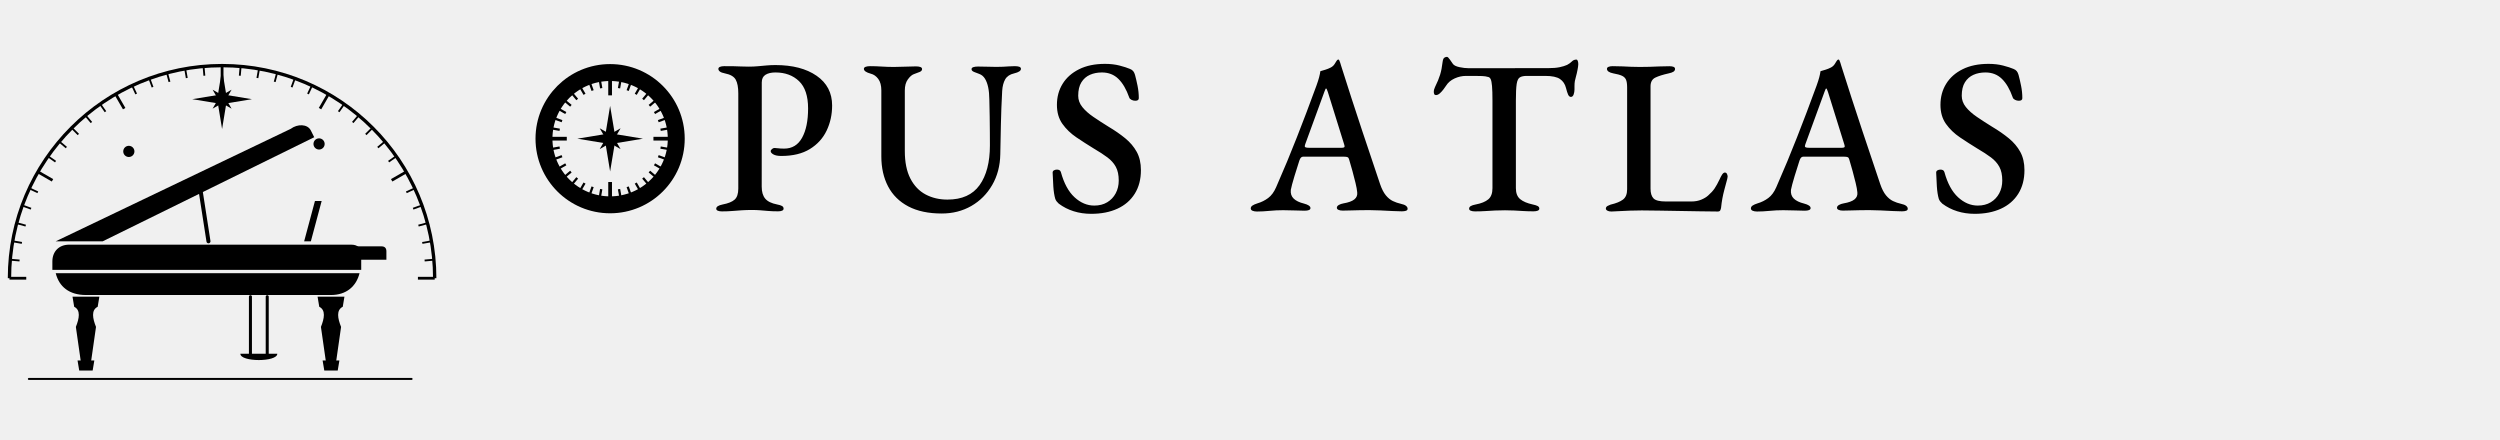
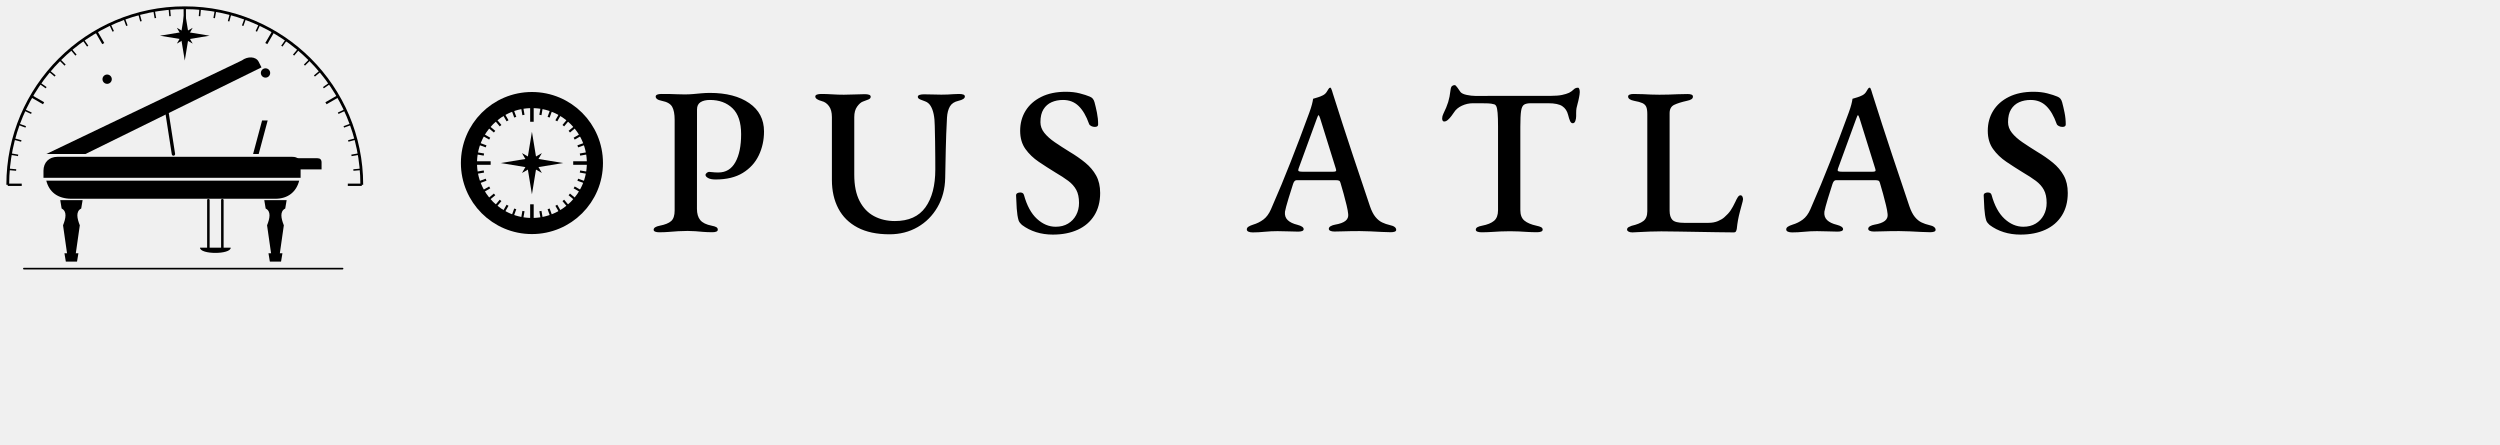
- <svg xmlns="http://www.w3.org/2000/svg" viewBox="0 0 522.77 92" width="522.77" height="92">
-   <g transform="translate(-3.48 -8.12) scale(0.39)">
+ <svg xmlns="http://www.w3.org/2000/svg" viewBox="-1.5 25.5 805.04 143.27" width="805.04" height="143.27">
+   <g transform="translate(-6 0) scale(0.5)">
    <defs>
-       <mask id="mblogen" maskUnits="userSpaceOnUse" x="-50" y="-50" width="2000" height="2000">
+       <mask id="bblogen" maskUnits="userSpaceOnUse" x="-50" y="-50" width="2000" height="2000">
        <rect x="-50" y="-50" width="2000" height="2000" fill="#fff" />
        <path d="M14 170A114 114 0 0 1 242 170" fill="none" stroke="#fff" stroke-width="1.8" />
        <path d="M23 170L14 170" stroke="#fff" stroke-width="1.5" />
        <path d="M19.41 160.5L14.43 160.06" stroke="#fff" stroke-width="1.0" />
        <path d="M20.66 151.07L15.73 150.2" stroke="#fff" stroke-width="1.0" />
        <path d="M22.71 141.79L17.88 140.49" stroke="#fff" stroke-width="1.0" />
        <path d="M25.57 132.72L20.88 131.01" stroke="#fff" stroke-width="1.0" />
        <path d="M29.21 123.93L24.68 121.82" stroke="#fff" stroke-width="1.0" />
        <path d="M37.07 117.5L29.27 113" stroke="#fff" stroke-width="1.5" />
        <path d="M38.71 107.48L34.62 104.61" stroke="#fff" stroke-width="1.0" />
        <path d="M44.5 99.94L40.67 96.72" stroke="#fff" stroke-width="1.0" />
        <path d="M50.93 92.93L47.39 89.39" stroke="#fff" stroke-width="1.0" />
        <path d="M57.94 86.5L54.72 82.67" stroke="#fff" stroke-width="1.0" />
        <path d="M65.48 80.71L62.61 76.62" stroke="#fff" stroke-width="1.0" />
        <path d="M75.5 79.07L71 71.27" stroke="#fff" stroke-width="1.5" />
        <path d="M81.93 71.21L79.82 66.68" stroke="#fff" stroke-width="1.0" />
        <path d="M90.72 67.57L89.01 62.88" stroke="#fff" stroke-width="1.0" />
        <path d="M99.79 64.71L98.49 59.88" stroke="#fff" stroke-width="1.0" />
        <path d="M109.07 62.66L108.2 57.73" stroke="#fff" stroke-width="1.0" />
        <path d="M118.5 61.41L118.06 56.43" stroke="#fff" stroke-width="1.0" />
        <path d="M128 65L128 56" stroke="#fff" stroke-width="1.5" />
        <path d="M137.5 61.41L137.94 56.43" stroke="#fff" stroke-width="1.0" />
        <path d="M146.93 62.66L147.8 57.73" stroke="#fff" stroke-width="1.0" />
        <path d="M156.21 64.71L157.51 59.88" stroke="#fff" stroke-width="1.0" />
        <path d="M165.28 67.57L166.99 62.88" stroke="#fff" stroke-width="1.0" />
        <path d="M174.07 71.21L176.18 66.68" stroke="#fff" stroke-width="1.0" />
        <path d="M180.5 79.07L185 71.27" stroke="#fff" stroke-width="1.5" />
        <path d="M190.52 80.71L193.39 76.62" stroke="#fff" stroke-width="1.0" />
        <path d="M198.06 86.5L201.28 82.67" stroke="#fff" stroke-width="1.0" />
        <path d="M205.07 92.93L208.61 89.39" stroke="#fff" stroke-width="1.0" />
        <path d="M211.5 99.94L215.33 96.72" stroke="#fff" stroke-width="1.0" />
        <path d="M217.29 107.48L221.38 104.61" stroke="#fff" stroke-width="1.0" />
        <path d="M218.93 117.5L226.73 113" stroke="#fff" stroke-width="1.5" />
        <path d="M226.79 123.93L231.32 121.82" stroke="#fff" stroke-width="1.0" />
        <path d="M230.43 132.72L235.12 131.01" stroke="#fff" stroke-width="1.0" />
        <path d="M233.29 141.79L238.12 140.49" stroke="#fff" stroke-width="1.0" />
        <path d="M235.34 151.07L240.27 150.2" stroke="#fff" stroke-width="1.0" />
        <path d="M236.59 160.5L241.57 160.06" stroke="#fff" stroke-width="1.0" />
        <path d="M233 170L242 170" stroke="#fff" stroke-width="1.5" />
        <circle cx="78" cy="102" r="3" fill="#fff" />
        <circle cx="180" cy="98" r="3" fill="#fff" />
        <path fill="#fff" d="M128 58L130.26 71.74L144 74L130.26 76.26L128 90L125.74 76.26L112 74L125.74 71.74Z" />
        <path fill="#fff" d="M133.09 68.91L130.16 74L133.09 79.09L128 76.16L122.91 79.09L125.84 74L122.91 68.91L128 71.84Z" />
        <g transform="translate(37 152) scale(0.9)">
          <path fill="#fff" d="M2 -2L142 -69C146 -72 152 -72 154 -68L156 -64L30 -2Z" />
          <path d="M93.0 -2L87.0 -40.6" fill="none" stroke="#fff" stroke-width="2.4" stroke-linecap="round" />
          <path fill="#fff" d="M150 -2L156.43 -26H160.43L154 -2Z" />
          <path fill="#fff" d="M10 0H178C182 0 184 2 184 6V15H0V10C0 4 4 0 10 0Z" />
          <path fill="#fff" d="M178 1H196C198 1 199 2 199 4V9H178Z" />
          <path fill="#fff" d="M2 17H183C181 25 175 30 166 30H20C10 30 4 25 2 17Z" />
          <path d="M2 16H184" fill="none" stroke="#000" stroke-width="1.4" stroke-linecap="round" />
          <path fill="#fff" d="M12 31H28L27 37C23 39 24 44 26 49L23 70H17L14 49C16 44 17 39 13 37Z" />
          <path fill="#fff" d="M15 69H25L24 75H16Z" />
          <path fill="#fff" d="M158 31H174L173 37C169 39 170 44 172 49L169 70H163L160 49C162 44 163 39 159 37Z" />
          <path fill="#fff" d="M161 69H171L170 75H162Z" />
          <path d="M118 31V66" fill="none" stroke="#fff" stroke-width="1.8" stroke-linecap="round" />
          <path d="M128 31V66" fill="none" stroke="#fff" stroke-width="1.8" stroke-linecap="round" />
          <path fill="#fff" d="M112 65H134C134 70 112 70 112 65Z" />
          <path d="M-14 80H214" fill="none" stroke="#fff" stroke-width="1.2" stroke-linecap="round" />
        </g>
      </mask>
    </defs>
-     <g mask="url(#mblogen)">
+     <g mask="url(#bblogen)">
      <path d="M14 170A114 114 0 0 1 242 170" fill="none" stroke="currentColor" stroke-width="1.8" />
      <path d="M23 170L14 170" stroke="currentColor" stroke-width="1.5" />
      <path d="M19.41 160.5L14.43 160.06" stroke="currentColor" stroke-width="1.0" />
      <path d="M20.66 151.07L15.73 150.2" stroke="currentColor" stroke-width="1.0" />
      <path d="M22.71 141.79L17.88 140.49" stroke="currentColor" stroke-width="1.0" />
      <path d="M25.57 132.72L20.88 131.01" stroke="currentColor" stroke-width="1.0" />
      <path d="M29.21 123.93L24.68 121.82" stroke="currentColor" stroke-width="1.0" />
      <path d="M37.07 117.5L29.27 113" stroke="currentColor" stroke-width="1.5" />
      <path d="M38.71 107.48L34.62 104.61" stroke="currentColor" stroke-width="1.0" />
      <path d="M44.5 99.94L40.67 96.72" stroke="currentColor" stroke-width="1.0" />
      <path d="M50.93 92.93L47.39 89.39" stroke="currentColor" stroke-width="1.0" />
      <path d="M57.94 86.5L54.72 82.67" stroke="currentColor" stroke-width="1.0" />
      <path d="M65.48 80.71L62.61 76.62" stroke="currentColor" stroke-width="1.0" />
      <path d="M75.5 79.07L71 71.27" stroke="currentColor" stroke-width="1.5" />
      <path d="M81.93 71.21L79.82 66.68" stroke="currentColor" stroke-width="1.0" />
      <path d="M90.72 67.57L89.01 62.88" stroke="currentColor" stroke-width="1.0" />
      <path d="M99.79 64.71L98.49 59.88" stroke="currentColor" stroke-width="1.0" />
      <path d="M109.07 62.66L108.2 57.73" stroke="currentColor" stroke-width="1.0" />
      <path d="M118.5 61.41L118.06 56.43" stroke="currentColor" stroke-width="1.0" />
      <path d="M128 65L128 56" stroke="currentColor" stroke-width="1.5" />
      <path d="M137.5 61.41L137.94 56.43" stroke="currentColor" stroke-width="1.0" />
      <path d="M146.93 62.66L147.8 57.73" stroke="currentColor" stroke-width="1.0" />
      <path d="M156.21 64.71L157.51 59.88" stroke="currentColor" stroke-width="1.0" />
      <path d="M165.28 67.57L166.99 62.88" stroke="currentColor" stroke-width="1.0" />
      <path d="M174.07 71.21L176.18 66.68" stroke="currentColor" stroke-width="1.0" />
      <path d="M180.5 79.07L185 71.27" stroke="currentColor" stroke-width="1.5" />
      <path d="M190.52 80.71L193.39 76.62" stroke="currentColor" stroke-width="1.0" />
      <path d="M198.06 86.5L201.28 82.67" stroke="currentColor" stroke-width="1.0" />
      <path d="M205.07 92.93L208.61 89.39" stroke="currentColor" stroke-width="1.0" />
      <path d="M211.5 99.94L215.33 96.72" stroke="currentColor" stroke-width="1.0" />
      <path d="M217.29 107.48L221.38 104.61" stroke="currentColor" stroke-width="1.0" />
      <path d="M218.93 117.5L226.73 113" stroke="currentColor" stroke-width="1.5" />
      <path d="M226.79 123.93L231.32 121.82" stroke="currentColor" stroke-width="1.0" />
      <path d="M230.43 132.72L235.12 131.01" stroke="currentColor" stroke-width="1.0" />
      <path d="M233.29 141.79L238.12 140.49" stroke="currentColor" stroke-width="1.0" />
      <path d="M235.34 151.07L240.27 150.2" stroke="currentColor" stroke-width="1.0" />
      <path d="M236.59 160.5L241.57 160.06" stroke="currentColor" stroke-width="1.0" />
      <path d="M233 170L242 170" stroke="currentColor" stroke-width="1.5" />
      <circle cx="78" cy="102" r="3" fill="currentColor" />
      <circle cx="180" cy="98" r="3" fill="currentColor" />
      <path fill="currentColor" d="M128 58L130.26 71.74L144 74L130.26 76.26L128 90L125.74 76.26L112 74L125.74 71.74Z" />
      <path fill="currentColor" d="M133.09 68.91L130.16 74L133.09 79.09L128 76.16L122.91 79.09L125.84 74L122.91 68.91L128 71.84Z" />
      <g transform="translate(37 152) scale(0.9)">
        <path fill="currentColor" d="M2 -2L142 -69C146 -72 152 -72 154 -68L156 -64L30 -2Z" />
        <path d="M93.0 -2L87.0 -40.6" fill="none" stroke="currentColor" stroke-width="2.4" stroke-linecap="round" />
        <path fill="currentColor" d="M150 -2L156.43 -26H160.43L154 -2Z" />
        <path fill="currentColor" d="M10 0H178C182 0 184 2 184 6V15H0V10C0 4 4 0 10 0Z" />
        <path fill="currentColor" d="M178 1H196C198 1 199 2 199 4V9H178Z" />
        <path fill="currentColor" d="M2 17H183C181 25 175 30 166 30H20C10 30 4 25 2 17Z" />
        <path d="M2 16H184" fill="none" stroke="none" stroke-width="1.4" stroke-linecap="round" />
        <path fill="currentColor" d="M12 31H28L27 37C23 39 24 44 26 49L23 70H17L14 49C16 44 17 39 13 37Z" />
        <path fill="currentColor" d="M15 69H25L24 75H16Z" />
        <path fill="currentColor" d="M158 31H174L173 37C169 39 170 44 172 49L169 70H163L160 49C162 44 163 39 159 37Z" />
        <path fill="currentColor" d="M161 69H171L170 75H162Z" />
        <path d="M118 31V66" fill="none" stroke="currentColor" stroke-width="1.8" stroke-linecap="round" />
        <path d="M128 31V66" fill="none" stroke="currentColor" stroke-width="1.8" stroke-linecap="round" />
        <path fill="currentColor" d="M112 65H134C134 70 112 70 112 65Z" />
        <path d="M-14 80H214" fill="none" stroke="currentColor" stroke-width="1.2" stroke-linecap="round" />
      </g>
    </g>
  </g>
-   <circle cx="127.58" cy="29" r="13.83" fill="none" stroke="currentColor" stroke-width="3.54" />
-   <path d="M127.58 16.64L127.58 19.94" stroke="currentColor" stroke-width="0.78" />
-   <path d="M129.73 16.83L129.44 18.45" stroke="currentColor" stroke-width="0.48" />
-   <path d="M131.81 17.39L131.25 18.94" stroke="currentColor" stroke-width="0.48" />
-   <path d="M133.76 18.3L132.94 19.72" stroke="currentColor" stroke-width="0.48" />
-   <path d="M135.53 19.53L134.47 20.8" stroke="currentColor" stroke-width="0.48" />
-   <path d="M137.05 21.06L135.79 22.12" stroke="currentColor" stroke-width="0.48" />
-   <path d="M138.29 22.82L136.86 23.64" stroke="currentColor" stroke-width="0.48" />
-   <path d="M139.2 24.77L137.65 25.34" stroke="currentColor" stroke-width="0.48" />
-   <path d="M139.76 26.85L138.13 27.14" stroke="currentColor" stroke-width="0.48" />
-   <path d="M139.94 29L136.64 29" stroke="currentColor" stroke-width="0.78" />
-   <path d="M139.76 31.15L138.13 30.86" stroke="currentColor" stroke-width="0.48" />
-   <path d="M139.2 33.23L137.65 32.66" stroke="currentColor" stroke-width="0.48" />
-   <path d="M138.29 35.18L136.86 34.36" stroke="currentColor" stroke-width="0.48" />
-   <path d="M137.05 36.94L135.79 35.88" stroke="currentColor" stroke-width="0.48" />
-   <path d="M135.53 38.47L134.47 37.2" stroke="currentColor" stroke-width="0.48" />
-   <path d="M133.76 39.7L132.94 38.28" stroke="currentColor" stroke-width="0.48" />
-   <path d="M131.81 40.61L131.25 39.06" stroke="currentColor" stroke-width="0.48" />
-   <path d="M129.73 41.17L129.44 39.55" stroke="currentColor" stroke-width="0.48" />
-   <path d="M127.58 41.36L127.58 38.06" stroke="currentColor" stroke-width="0.78" />
-   <path d="M125.44 41.17L125.72 39.55" stroke="currentColor" stroke-width="0.48" />
-   <path d="M123.36 40.61L123.92 39.06" stroke="currentColor" stroke-width="0.48" />
-   <path d="M121.4 39.7L122.23 38.28" stroke="currentColor" stroke-width="0.48" />
-   <path d="M119.64 38.47L120.7 37.2" stroke="currentColor" stroke-width="0.48" />
-   <path d="M118.12 36.94L119.38 35.88" stroke="currentColor" stroke-width="0.48" />
-   <path d="M116.88 35.18L118.31 34.36" stroke="currentColor" stroke-width="0.48" />
-   <path d="M115.97 33.23L117.52 32.66" stroke="currentColor" stroke-width="0.48" />
-   <path d="M115.41 31.15L117.04 30.86" stroke="currentColor" stroke-width="0.48" />
-   <path d="M115.22 29L118.52 29" stroke="currentColor" stroke-width="0.78" />
-   <path d="M115.41 26.85L117.04 27.14" stroke="currentColor" stroke-width="0.48" />
-   <path d="M115.97 24.77L117.52 25.34" stroke="currentColor" stroke-width="0.48" />
-   <path d="M116.88 22.82L118.31 23.64" stroke="currentColor" stroke-width="0.48" />
-   <path d="M118.12 21.06L119.38 22.12" stroke="currentColor" stroke-width="0.48" />
-   <path d="M119.64 19.53L120.7 20.8" stroke="currentColor" stroke-width="0.48" />
-   <path d="M121.4 18.3L122.23 19.72" stroke="currentColor" stroke-width="0.48" />
-   <path d="M123.36 17.39L123.92 18.94" stroke="currentColor" stroke-width="0.48" />
-   <path d="M125.44 16.83L125.72 18.45" stroke="currentColor" stroke-width="0.48" />
-   <path fill="currentColor" d="M127.58 22.14L128.56 28.03L134.45 29L128.56 29.97L127.58 35.86L126.61 29.97L120.72 29L126.61 28.03Z" />
-   <path fill="currentColor" d="M129.77 26.82L128.51 29L129.77 31.18L127.58 29.93L125.4 31.18L126.66 29L125.4 26.82L127.58 28.07Z" />
-   <path fill="currentColor" d="M150.963 44.204Q150.457 44.204 150.114 44.069Q149.772 43.933 149.772 43.643Q149.772 43.022 151.108 42.758Q152.861 42.422 153.622 41.737Q154.383 41.052 154.383 39.425V19.52Q154.383 17.617 153.839 16.649Q153.295 15.682 151.581 15.346Q150.863 15.207 150.541 14.963Q150.219 14.719 150.219 14.409Q150.219 14.119 150.554 13.977Q150.89 13.835 151.437 13.835Q152.616 13.835 153.406 13.848Q154.197 13.862 154.924 13.898Q155.652 13.934 156.575 13.934Q157.552 13.934 158.471 13.852Q159.391 13.769 160.288 13.687Q161.186 13.604 162.14 13.604Q167.522 13.604 170.763 15.847Q174.004 18.09 174.004 22.06Q174.004 24.902 172.857 27.306Q171.709 29.71 169.357 31.161Q167.006 32.612 163.371 32.612Q162.289 32.612 161.725 32.291Q161.161 31.971 161.161 31.614Q161.161 31.376 161.435 31.159Q161.709 30.941 161.939 30.941Q162.264 30.941 162.708 31.007Q163.153 31.074 163.982 31.074Q166.457 31.074 167.717 28.813Q168.978 26.552 168.978 22.678Q168.978 18.785 167.083 16.968Q165.188 15.151 162.14 15.151Q160.848 15.151 160.071 15.636Q159.293 16.121 159.293 17.236L159.28 39.051Q159.28 40.646 160.006 41.527Q160.731 42.409 162.519 42.758Q163.197 42.884 163.526 43.075Q163.855 43.266 163.855 43.629Q163.855 43.92 163.539 44.055Q163.224 44.191 162.691 44.191Q161.525 44.191 160.621 44.112Q159.718 44.033 158.92 43.97Q158.121 43.908 157.231 43.908Q156.144 43.908 155.15 43.97Q154.156 44.033 153.149 44.118Q152.142 44.204 150.963 44.204ZM196.936 44.646Q192.748 44.646 189.932 43.159Q187.116 41.672 185.705 38.978Q184.294 36.284 184.294 32.709V18.901Q184.294 17.373 183.651 16.505Q183.009 15.636 182.09 15.411Q180.647 15.023 180.647 14.396Q180.647 14.106 181.01 13.97Q181.372 13.835 181.946 13.835Q183.141 13.835 184.374 13.917Q185.606 14.0 186.925 14.0Q188.067 14.0 189.321 13.94Q190.575 13.881 191.514 13.881Q192.101 13.881 192.457 14.01Q192.813 14.138 192.813 14.442Q192.813 14.832 192.33 15.037Q191.847 15.242 191.075 15.512Q190.468 15.737 189.836 16.607Q189.204 17.478 189.204 18.916V31.577Q189.204 35.082 190.37 37.339Q191.535 39.595 193.554 40.666Q195.572 41.736 198.12 41.736Q202.673 41.736 204.835 38.717Q206.997 35.698 206.997 30.405Q206.997 29.323 206.987 27.715Q206.977 26.107 206.951 24.305Q206.925 22.504 206.879 20.87Q206.866 19.363 206.638 18.268Q206.41 17.173 205.961 16.451Q205.512 15.73 204.786 15.465Q204.311 15.286 203.733 15.062Q203.156 14.838 203.156 14.475Q203.156 14.171 203.525 14.042Q203.894 13.914 204.508 13.914Q205.783 13.914 206.529 13.95Q207.275 13.987 208.317 13.987Q209.096 13.987 209.722 13.957Q210.348 13.927 210.955 13.881Q211.561 13.835 212.203 13.835Q212.776 13.835 213.132 13.957Q213.488 14.079 213.488 14.396Q213.488 15.009 212.058 15.346Q210.738 15.644 210.197 16.587Q209.656 17.53 209.563 19.022Q209.359 22.817 209.297 25.973Q209.234 29.13 209.169 32.261Q209.103 35.882 207.474 38.691Q205.846 41.5 203.105 43.073Q200.365 44.646 196.936 44.646ZM228.179 44.712Q226.228 44.712 224.515 44.175Q222.803 43.638 221.404 42.59Q221.179 42.392 220.978 42.141Q220.776 41.89 220.67 41.6Q220.359 40.556 220.256 38.966Q220.154 37.375 220.115 36.098Q220.115 35.775 220.385 35.62Q220.655 35.465 221.025 35.465Q221.336 35.465 221.546 35.587Q221.757 35.709 221.843 36Q222.807 39.513 224.697 41.251Q226.587 42.988 228.812 42.988Q230.374 42.988 231.52 42.302Q232.666 41.617 233.301 40.428Q233.936 39.239 233.936 37.759Q233.936 36.014 233.333 34.897Q232.73 33.78 231.576 32.917Q230.422 32.053 228.707 31.051Q226.867 29.924 225.093 28.727Q223.319 27.53 222.165 25.91Q221.011 24.29 221.011 21.928Q221.011 19.454 222.2 17.528Q223.389 15.602 225.642 14.478Q227.895 13.354 231.059 13.354Q232.747 13.354 234.104 13.707Q235.461 14.06 236.28 14.409Q236.716 14.575 236.963 14.878Q237.21 15.181 237.343 15.67Q237.606 16.64 237.869 17.933Q238.132 19.226 238.132 20.534Q238.132 21.068 237.386 21.068Q236.984 21.068 236.605 20.877Q236.226 20.686 236.134 20.396Q235.232 17.829 233.859 16.49Q232.486 15.151 230.422 15.151Q229.024 15.151 227.911 15.645Q226.798 16.139 226.13 17.206Q225.462 18.273 225.462 20.024Q225.462 21.302 226.315 22.372Q227.168 23.443 228.625 24.438Q230.082 25.433 231.843 26.522Q233.766 27.665 235.292 28.912Q236.818 30.16 237.697 31.752Q238.575 33.344 238.575 35.572Q238.575 38.456 237.282 40.516Q235.99 42.577 233.654 43.644Q231.319 44.712 228.179 44.712ZM262.843 44.231Q262.27 44.231 261.907 44.069Q261.544 43.908 261.544 43.577Q261.544 43.214 261.91 42.974Q262.276 42.733 262.92 42.529Q264.174 42.16 265.183 41.408Q266.191 40.656 266.849 39.149Q268.088 36.316 269.153 33.758Q270.217 31.2 271.186 28.715Q272.156 26.229 273.167 23.582Q274.179 20.936 275.266 17.939Q275.657 16.864 275.842 16.145Q276.027 15.425 276.1 14.887Q276.662 14.722 277.185 14.563Q277.707 14.405 278.283 14.114Q278.832 13.824 279.141 13.29Q279.45 12.757 279.642 12.532Q279.741 12.459 279.851 12.446Q279.96 12.432 280.047 12.605Q280.166 12.83 280.248 13.113Q280.331 13.397 280.423 13.7Q281.477 17.074 282.617 20.56Q283.757 24.045 284.854 27.371Q285.951 30.696 286.924 33.537Q287.897 36.377 288.585 38.494Q289.111 40.019 289.789 40.841Q290.467 41.664 291.255 42.04Q292.042 42.416 292.965 42.627Q293.643 42.766 293.992 43.032Q294.341 43.299 294.341 43.662Q294.341 43.952 294.006 44.072Q293.67 44.191 293.137 44.191Q292.397 44.191 291.202 44.128Q290.008 44.066 288.715 44.003Q287.422 43.94 286.36 43.94Q285.47 43.94 284.426 43.954Q283.383 43.967 282.424 44.004Q281.465 44.04 280.778 44.04Q280.245 44.04 279.895 43.888Q279.546 43.736 279.546 43.446Q279.546 43.096 279.961 42.859Q280.376 42.621 280.922 42.529Q282.512 42.258 283.212 41.691Q283.912 41.124 283.804 40.211Q283.738 39.452 283.451 38.264Q283.164 37.076 282.802 35.75Q282.441 34.424 282.112 33.35Q282.019 32.981 281.799 32.871Q281.578 32.762 281.013 32.762H272.49Q272.252 32.762 272.058 32.937Q271.864 33.112 271.706 33.579Q271.554 34.108 271.264 34.98Q270.975 35.852 270.692 36.799Q270.409 37.746 270.191 38.536Q269.974 39.326 269.92 39.69Q269.8 40.839 270.518 41.529Q271.235 42.218 272.651 42.562Q274.027 42.924 274.027 43.512Q274.027 43.802 273.698 43.931Q273.369 44.06 272.795 44.06Q271.928 44.06 270.774 44.007Q269.62 43.954 268.301 43.954Q266.831 43.954 265.461 44.092Q264.09 44.231 262.843 44.231ZM273.75 30.904H280.502Q281.162 30.904 281.162 30.647Q281.162 30.528 281.139 30.426Q281.116 30.324 281.069 30.172L277.657 19.218Q277.42 18.494 277.282 18.494Q277.189 18.494 276.939 19.185L272.926 30.172Q272.834 30.422 272.834 30.541Q272.834 30.772 273.088 30.838Q273.342 30.904 273.75 30.904ZM308.435 44.204Q307.929 44.204 307.567 44.069Q307.204 43.933 307.204 43.643Q307.204 43.293 307.553 43.088Q307.902 42.884 308.58 42.758Q310.334 42.422 311.21 41.688Q312.086 40.954 312.086 39.359V21.05Q312.086 19.034 311.994 17.997Q311.902 16.96 311.714 16.559Q311.526 16.157 311.197 16.098Q310.645 15.932 309.943 15.903Q309.241 15.873 308.322 15.873H306.554Q305.326 15.873 304.154 16.412Q302.983 16.951 302.381 17.927Q302.216 18.185 301.853 18.67Q301.49 19.155 301.08 19.519Q300.671 19.882 300.262 19.882Q300.01 19.882 299.914 19.677Q299.818 19.472 299.818 19.215Q299.818 18.713 300.076 18.198Q300.802 16.726 301.142 15.614Q301.482 14.502 301.654 12.991Q301.746 12.246 302.02 12.068Q302.294 11.889 302.559 11.889Q302.797 11.889 303.182 12.456Q303.568 13.023 303.833 13.393Q304.177 13.827 305.203 14.045Q306.228 14.262 307.09 14.262L323.738 14.249Q325.193 14.249 326.135 14.051Q327.076 13.853 327.694 13.57Q328.315 13.239 328.695 12.849Q329.074 12.459 329.642 12.459Q329.834 12.459 329.933 12.759Q330.032 13.058 330.032 13.427Q330.032 13.645 329.976 14.006Q329.92 14.368 329.874 14.599Q329.709 15.457 329.553 15.98Q329.398 16.503 329.318 16.94Q329.238 17.378 329.238 18.045V18.719Q329.238 19.255 329.06 19.759Q328.882 20.263 328.486 20.263Q328.123 20.263 327.905 19.782Q327.687 19.301 327.462 18.398Q327.157 17.174 326.207 16.523Q325.258 15.873 323.109 15.873H319.251Q318.315 15.873 317.814 16.177Q317.313 16.48 317.148 17.568Q316.983 18.656 316.983 21.047V39.346Q316.983 40.9 317.879 41.641Q318.774 42.382 320.509 42.758Q321.186 42.897 321.535 43.082Q321.885 43.266 321.885 43.629Q321.885 43.92 321.549 44.055Q321.213 44.191 320.68 44.191Q319.514 44.191 318.539 44.128Q317.564 44.066 316.645 44.019Q315.726 43.973 314.704 43.973Q313.618 43.973 312.637 44.019Q311.656 44.066 310.635 44.135Q309.615 44.204 308.435 44.204ZM336.97 44.231Q336.424 44.231 336.111 44.049Q335.799 43.868 335.799 43.623Q335.799 43.248 336.177 43.053Q336.555 42.858 336.787 42.785Q338.507 42.389 339.376 41.734Q340.245 41.079 340.245 39.583V18.274Q340.245 17.193 340.007 16.656Q339.77 16.118 339.156 15.838Q338.543 15.557 337.362 15.346Q336.027 15.082 336.027 14.396Q336.027 14.106 336.369 13.97Q336.712 13.835 337.218 13.835Q338.397 13.835 339.306 13.881Q340.215 13.927 341.061 13.964Q341.907 14.0 342.896 14.0Q343.983 14.0 344.947 13.97Q345.912 13.94 346.923 13.894Q347.933 13.848 349.099 13.848Q349.632 13.848 349.948 13.977Q350.264 14.106 350.264 14.409Q350.264 14.773 349.935 14.99Q349.606 15.207 348.928 15.346Q347.167 15.736 346.154 16.221Q345.141 16.706 345.141 18.058V39.449Q345.141 40.839 345.761 41.485Q346.38 42.13 348.321 42.13H353.682Q354.848 42.13 355.747 41.751Q356.647 41.372 357.162 40.904Q358.045 40.132 358.537 39.402Q359.029 38.672 359.589 37.493Q359.801 36.988 360.088 36.535Q360.375 36.081 360.684 36.081Q360.988 36.081 361.126 36.372Q361.265 36.662 361.265 36.952Q361.265 37.012 361.222 37.168Q361.179 37.324 361.179 37.424Q360.842 38.678 360.582 39.653Q360.321 40.629 360.16 41.513Q359.998 42.397 359.892 43.419Q359.846 43.742 359.717 43.987Q359.589 44.231 359.206 44.231Q357.38 44.231 355.357 44.185Q353.335 44.138 351.259 44.115Q349.184 44.092 347.177 44.046Q345.169 44.0 343.322 44.0Q342.235 44.0 340.855 44.046Q339.474 44.092 338.356 44.162Q337.238 44.231 336.97 44.231ZM367.427 44.231Q366.854 44.231 366.492 44.069Q366.129 43.908 366.129 43.577Q366.129 43.214 366.495 42.974Q366.86 42.733 367.505 42.529Q368.758 42.16 369.767 41.408Q370.776 40.656 371.434 39.149Q372.673 36.316 373.737 33.758Q374.802 31.2 375.771 28.715Q376.74 26.229 377.752 23.582Q378.764 20.936 379.851 17.939Q380.242 16.864 380.427 16.145Q380.611 15.425 380.684 14.887Q381.247 14.722 381.769 14.563Q382.292 14.405 382.868 14.114Q383.417 13.824 383.726 13.29Q384.034 12.757 384.226 12.532Q384.326 12.459 384.435 12.446Q384.545 12.432 384.631 12.605Q384.75 12.83 384.833 13.113Q384.915 13.397 385.008 13.7Q386.062 17.074 387.202 20.56Q388.341 24.045 389.439 27.371Q390.536 30.696 391.509 33.537Q392.482 36.377 393.17 38.494Q393.695 40.019 394.374 40.841Q395.052 41.664 395.839 42.04Q396.627 42.416 397.55 42.627Q398.228 42.766 398.577 43.032Q398.926 43.299 398.926 43.662Q398.926 43.952 398.59 44.072Q398.254 44.191 397.721 44.191Q396.981 44.191 395.787 44.128Q394.592 44.066 393.299 44.003Q392.006 43.94 390.945 43.94Q390.054 43.94 389.011 43.954Q387.967 43.967 387.009 44.004Q386.05 44.04 385.362 44.04Q384.829 44.04 384.48 43.888Q384.131 43.736 384.131 43.446Q384.131 43.096 384.546 42.859Q384.96 42.621 385.507 42.529Q387.097 42.258 387.796 41.691Q388.496 41.124 388.389 40.211Q388.322 39.452 388.036 38.264Q387.749 37.076 387.387 35.75Q387.025 34.424 386.696 33.35Q386.604 32.981 386.383 32.871Q386.163 32.762 385.597 32.762H377.075Q376.837 32.762 376.642 32.937Q376.448 33.112 376.29 33.579Q376.138 34.108 375.849 34.98Q375.559 35.852 375.276 36.799Q374.993 37.746 374.776 38.536Q374.559 39.326 374.505 39.69Q374.385 40.839 375.102 41.529Q375.82 42.218 377.236 42.562Q378.611 42.924 378.611 43.512Q378.611 43.802 378.282 43.931Q377.953 44.06 377.38 44.06Q376.512 44.06 375.358 44.007Q374.205 43.954 372.886 43.954Q371.416 43.954 370.045 44.092Q368.675 44.231 367.427 44.231ZM378.334 30.904H385.087Q385.746 30.904 385.746 30.647Q385.746 30.528 385.723 30.426Q385.7 30.324 385.654 30.172L382.241 19.218Q382.005 18.494 381.866 18.494Q381.774 18.494 381.524 19.185L377.511 30.172Q377.419 30.422 377.419 30.541Q377.419 30.772 377.673 30.838Q377.926 30.904 378.334 30.904ZM412.933 44.712Q410.981 44.712 409.269 44.175Q407.557 43.638 406.158 42.59Q405.933 42.392 405.731 42.141Q405.53 41.89 405.424 41.6Q405.113 40.556 405.01 38.966Q404.908 37.375 404.869 36.098Q404.869 35.775 405.139 35.62Q405.409 35.465 405.778 35.465Q406.09 35.465 406.3 35.587Q406.511 35.709 406.597 36Q407.56 39.513 409.45 41.251Q411.34 42.988 413.566 42.988Q415.128 42.988 416.274 42.302Q417.419 41.617 418.054 40.428Q418.69 39.239 418.69 37.759Q418.69 36.014 418.087 34.897Q417.484 33.78 416.33 32.917Q415.176 32.053 413.461 31.051Q411.621 29.924 409.847 28.727Q408.073 27.53 406.919 25.91Q405.765 24.29 405.765 21.928Q405.765 19.454 406.954 17.528Q408.142 15.602 410.396 14.478Q412.649 13.354 415.813 13.354Q417.501 13.354 418.858 13.707Q420.215 14.06 421.034 14.409Q421.47 14.575 421.717 14.878Q421.964 15.181 422.097 15.67Q422.36 16.64 422.623 17.933Q422.886 19.226 422.886 20.534Q422.886 21.068 422.14 21.068Q421.738 21.068 421.359 20.877Q420.98 20.686 420.888 20.396Q419.985 17.829 418.613 16.49Q417.24 15.151 415.175 15.151Q413.777 15.151 412.664 15.645Q411.551 16.139 410.883 17.206Q410.216 18.273 410.216 20.024Q410.216 21.302 411.069 22.372Q411.922 23.443 413.379 24.438Q414.836 25.433 416.597 26.522Q418.52 27.665 420.046 28.912Q421.572 30.16 422.451 31.752Q423.329 33.344 423.329 35.572Q423.329 38.456 422.036 40.516Q420.743 42.577 418.408 43.644Q416.073 44.712 412.933 44.712Z" />
+   <g transform="translate(140 48)">
+     <circle cx="29.79" cy="30" r="20.28" fill="none" stroke="currentColor" stroke-width="5.19" />
+     <path d="M29.79 12.01L29.79 16.71" stroke="currentColor" stroke-width="1.14" />
+     <path d="M32.91 12.29L32.52 14.53" stroke="currentColor" stroke-width="0.7" />
+     <path d="M35.94 13.1L35.16 15.24" stroke="currentColor" stroke-width="0.7" />
+     <path d="M38.78 14.42L37.64 16.4" stroke="currentColor" stroke-width="0.7" />
+     <path d="M41.35 16.22L39.89 17.97" stroke="currentColor" stroke-width="0.7" />
+     <path d="M43.57 18.44L41.82 19.9" stroke="currentColor" stroke-width="0.7" />
+     <path d="M45.37 21.01L43.39 22.15" stroke="currentColor" stroke-width="0.7" />
+     <path d="M46.69 23.85L44.55 24.63" stroke="currentColor" stroke-width="0.7" />
+     <path d="M47.51 26.88L45.26 27.27" stroke="currentColor" stroke-width="0.7" />
+     <path d="M47.78 30L43.08 30" stroke="currentColor" stroke-width="1.14" />
+     <path d="M47.51 33.12L45.26 32.73" stroke="currentColor" stroke-width="0.7" />
+     <path d="M46.69 36.15L44.55 35.37" stroke="currentColor" stroke-width="0.7" />
+     <path d="M45.37 38.99L43.39 37.85" stroke="currentColor" stroke-width="0.7" />
+     <path d="M43.57 41.56L41.82 40.1" stroke="currentColor" stroke-width="0.7" />
+     <path d="M41.35 43.78L39.89 42.03" stroke="currentColor" stroke-width="0.7" />
+     <path d="M38.78 45.58L37.64 43.6" stroke="currentColor" stroke-width="0.7" />
+     <path d="M35.94 46.9L35.16 44.76" stroke="currentColor" stroke-width="0.7" />
+     <path d="M32.91 47.71L32.52 45.47" stroke="currentColor" stroke-width="0.7" />
+     <path d="M29.79 47.99L29.79 43.29" stroke="currentColor" stroke-width="1.14" />
+     <path d="M26.67 47.71L27.06 45.47" stroke="currentColor" stroke-width="0.7" />
+     <path d="M23.64 46.9L24.42 44.76" stroke="currentColor" stroke-width="0.7" />
+     <path d="M20.8 45.58L21.94 43.6" stroke="currentColor" stroke-width="0.7" />
+     <path d="M18.23 43.78L19.69 42.03" stroke="currentColor" stroke-width="0.7" />
+     <path d="M16.01 41.56L17.76 40.1" stroke="currentColor" stroke-width="0.7" />
+     <path d="M14.21 38.99L16.19 37.85" stroke="currentColor" stroke-width="0.7" />
+     <path d="M12.89 36.15L15.03 35.37" stroke="currentColor" stroke-width="0.7" />
+     <path d="M12.08 33.12L14.32 32.73" stroke="currentColor" stroke-width="0.7" />
+     <path d="M11.8 30L16.5 30" stroke="currentColor" stroke-width="1.14" />
+     <path d="M12.08 26.88L14.32 27.27" stroke="currentColor" stroke-width="0.7" />
+     <path d="M12.89 23.85L15.03 24.63" stroke="currentColor" stroke-width="0.7" />
+     <path d="M14.21 21.01L16.19 22.15" stroke="currentColor" stroke-width="0.7" />
+     <path d="M16.01 18.44L17.76 19.9" stroke="currentColor" stroke-width="0.7" />
+     <path d="M18.23 16.22L19.69 17.97" stroke="currentColor" stroke-width="0.7" />
+     <path d="M20.8 14.42L21.94 16.4" stroke="currentColor" stroke-width="0.7" />
+     <path d="M23.64 13.1L24.42 15.24" stroke="currentColor" stroke-width="0.7" />
+     <path d="M26.67 12.29L27.06 14.53" stroke="currentColor" stroke-width="0.7" />
+     <path fill="currentColor" d="M29.79 19.93L31.21 28.58L39.86 30L31.21 31.42L29.79 40.07L28.37 31.42L19.72 30L28.37 28.58Z" />
+     <path fill="currentColor" d="M32.99 26.8L31.15 30L32.99 33.2L29.79 31.36L26.59 33.2L28.43 30L26.59 26.8L29.79 28.64Z" />
+     <path fill="currentColor" d="M70.731 52.299Q69.989 52.299 69.486 52.101Q68.984 51.902 68.984 51.476Q68.984 50.566 70.943 50.179Q73.515 49.686 74.631 48.681Q75.747 47.676 75.747 45.29V16.095Q75.747 13.304 74.949 11.886Q74.151 10.467 71.638 9.974Q70.585 9.771 70.112 9.413Q69.639 9.055 69.639 8.6Q69.639 8.175 70.132 7.966Q70.624 7.758 71.426 7.758Q73.155 7.758 74.314 7.777Q75.474 7.797 76.541 7.85Q77.609 7.904 78.962 7.904Q80.395 7.904 81.743 7.783Q83.092 7.662 84.408 7.54Q85.725 7.419 87.124 7.419Q95.018 7.419 99.771 10.709Q104.525 13.998 104.525 19.822Q104.525 23.99 102.842 27.516Q101.158 31.041 97.709 33.169Q94.26 35.297 88.93 35.297Q87.343 35.297 86.515 34.827Q85.688 34.358 85.688 33.834Q85.688 33.485 86.089 33.166Q86.491 32.847 86.83 32.847Q87.305 32.847 87.957 32.944Q88.609 33.041 89.826 33.041Q93.455 33.041 95.304 29.725Q97.153 26.41 97.153 20.727Q97.153 15.018 94.374 12.353Q91.594 9.688 87.124 9.688Q85.229 9.688 84.089 10.399Q82.949 11.111 82.949 12.747L82.929 44.741Q82.929 47.08 83.994 48.373Q85.058 49.666 87.68 50.179Q88.674 50.363 89.157 50.643Q89.639 50.924 89.639 51.456Q89.639 51.882 89.176 52.081Q88.713 52.28 87.932 52.28Q86.222 52.28 84.897 52.164Q83.572 52.048 82.401 51.956Q81.229 51.865 79.924 51.865Q78.33 51.865 76.872 51.956Q75.415 52.048 73.938 52.174Q72.461 52.299 70.731 52.299ZM144.928 52.948Q138.786 52.948 134.655 50.766Q130.525 48.585 128.455 44.634Q126.385 40.683 126.385 35.44V15.188Q126.385 12.948 125.443 11.674Q124.5 10.4 123.153 10.07Q121.037 9.5 121.037 8.581Q121.037 8.155 121.569 7.956Q122.101 7.758 122.942 7.758Q124.695 7.758 126.502 7.879Q128.31 8.0 130.245 8.0Q131.919 8.0 133.759 7.913Q135.598 7.825 136.975 7.825Q137.836 7.825 138.358 8.014Q138.88 8.203 138.88 8.648Q138.88 9.22 138.171 9.521Q137.463 9.821 136.332 10.218Q135.441 10.548 134.514 11.824Q133.587 13.101 133.587 15.21V33.78Q133.587 38.921 135.297 42.23Q137.006 45.539 139.967 47.11Q142.927 48.68 146.664 48.68Q153.341 48.68 156.512 44.252Q159.683 39.824 159.683 32.061Q159.683 30.474 159.669 28.115Q159.654 25.757 159.616 23.115Q159.578 20.472 159.51 18.077Q159.491 15.865 159.157 14.259Q158.822 12.653 158.164 11.595Q157.506 10.537 156.44 10.149Q155.744 9.887 154.897 9.558Q154.05 9.229 154.05 8.697Q154.05 8.251 154.591 8.062Q155.133 7.873 156.032 7.873Q157.903 7.873 158.997 7.927Q160.091 7.98 161.62 7.98Q162.761 7.98 163.68 7.937Q164.598 7.893 165.488 7.825Q166.378 7.758 167.319 7.758Q168.159 7.758 168.681 7.937Q169.203 8.116 169.203 8.581Q169.203 9.48 167.107 9.974Q165.17 10.411 164.376 11.794Q163.583 13.177 163.447 15.365Q163.148 20.931 163.056 25.561Q162.965 30.19 162.868 34.782Q162.772 40.093 160.383 44.213Q157.995 48.334 153.976 50.641Q149.957 52.948 144.928 52.948ZM197.52 53.044Q194.657 53.044 192.146 52.257Q189.635 51.469 187.583 49.932Q187.253 49.642 186.957 49.274Q186.662 48.906 186.507 48.48Q186.05 46.949 185.9 44.616Q185.749 42.283 185.692 40.41Q185.692 39.937 186.089 39.71Q186.485 39.482 187.026 39.482Q187.483 39.482 187.792 39.661Q188.101 39.841 188.227 40.266Q189.64 45.42 192.412 47.968Q195.184 50.516 198.448 50.516Q200.739 50.516 202.419 49.51Q204.1 48.504 205.031 46.761Q205.963 45.017 205.963 42.846Q205.963 40.286 205.078 38.649Q204.194 37.011 202.502 35.744Q200.809 34.478 198.294 33.008Q195.595 31.355 192.993 29.6Q190.391 27.844 188.699 25.468Q187.007 23.093 187.007 19.627Q187.007 15.999 188.75 13.174Q190.494 10.35 193.798 8.701Q197.103 7.052 201.743 7.052Q204.22 7.052 206.21 7.57Q208.2 8.087 209.401 8.6Q210.04 8.843 210.403 9.287Q210.765 9.732 210.96 10.45Q211.346 11.871 211.732 13.768Q212.117 15.664 212.117 17.583Q212.117 18.367 211.023 18.367Q210.434 18.367 209.878 18.086Q209.322 17.806 209.187 17.38Q207.863 13.616 205.85 11.652Q203.837 9.688 200.809 9.688Q198.758 9.688 197.126 10.413Q195.493 11.138 194.514 12.702Q193.534 14.267 193.534 16.835Q193.534 18.709 194.786 20.279Q196.037 21.849 198.174 23.309Q200.31 24.769 202.893 26.365Q205.714 28.042 207.952 29.871Q210.191 31.701 211.479 34.036Q212.768 36.372 212.768 39.639Q212.768 43.868 210.871 46.89Q208.975 49.912 205.55 51.478Q202.125 53.044 197.52 53.044ZM261.898 52.338Q261.057 52.338 260.526 52.102Q259.994 51.865 259.994 51.38Q259.994 50.847 260.53 50.495Q261.066 50.142 262.012 49.843Q263.85 49.301 265.33 48.198Q266.809 47.096 267.775 44.886Q269.591 40.73 271.153 36.978Q272.714 33.227 274.136 29.581Q275.557 25.936 277.041 22.054Q278.525 18.173 280.119 13.777Q280.693 12.201 280.964 11.145Q281.235 10.09 281.342 9.301Q282.167 9.059 282.933 8.826Q283.699 8.594 284.544 8.168Q285.349 7.742 285.802 6.959Q286.255 6.176 286.537 5.847Q286.683 5.74 286.843 5.72Q287.004 5.7 287.13 5.954Q287.305 6.283 287.426 6.699Q287.547 7.115 287.683 7.561Q289.229 12.509 290.901 17.621Q292.572 22.733 294.182 27.61Q295.791 32.488 297.218 36.654Q298.645 40.82 299.653 43.924Q300.425 46.161 301.419 47.367Q302.414 48.574 303.569 49.125Q304.724 49.677 306.078 49.987Q307.072 50.19 307.584 50.581Q308.096 50.972 308.096 51.505Q308.096 51.93 307.604 52.105Q307.111 52.28 306.329 52.28Q305.244 52.28 303.492 52.188Q301.74 52.096 299.843 52.004Q297.947 51.913 296.39 51.913Q295.084 51.913 293.554 51.932Q292.023 51.952 290.617 52.005Q289.211 52.059 288.203 52.059Q287.421 52.059 286.909 51.836Q286.397 51.613 286.397 51.188Q286.397 50.675 287.005 50.326Q287.613 49.978 288.415 49.843Q290.747 49.445 291.773 48.613Q292.799 47.781 292.642 46.443Q292.544 45.33 292.124 43.587Q291.703 41.844 291.172 39.899Q290.642 37.954 290.159 36.38Q290.024 35.838 289.7 35.678Q289.377 35.518 288.547 35.518H276.048Q275.699 35.518 275.414 35.774Q275.129 36.031 274.897 36.716Q274.674 37.491 274.25 38.77Q273.825 40.049 273.41 41.438Q272.995 42.827 272.676 43.986Q272.357 45.144 272.279 45.679Q272.102 47.364 273.155 48.375Q274.207 49.386 276.283 49.891Q278.301 50.421 278.301 51.284Q278.301 51.71 277.819 51.898Q277.336 52.087 276.495 52.087Q275.223 52.087 273.53 52.01Q271.838 51.932 269.904 51.932Q267.748 51.932 265.738 52.135Q263.728 52.338 261.898 52.338ZM277.895 32.793H287.799Q288.766 32.793 288.766 32.415Q288.766 32.241 288.732 32.091Q288.698 31.941 288.631 31.719L283.625 15.653Q283.278 14.592 283.075 14.592Q282.94 14.592 282.573 15.605L276.688 31.719Q276.552 32.086 276.552 32.26Q276.552 32.599 276.925 32.696Q277.297 32.793 277.895 32.793ZM335.537 52.299Q334.794 52.299 334.262 52.101Q333.731 51.902 333.731 51.476Q333.731 50.963 334.243 50.663Q334.755 50.363 335.749 50.179Q338.321 49.686 339.606 48.609Q340.891 47.532 340.891 45.194V18.34Q340.891 15.383 340.756 13.862Q340.62 12.341 340.345 11.753Q340.07 11.164 339.587 11.077Q338.777 10.834 337.747 10.791Q336.718 10.747 335.37 10.747H332.777Q330.976 10.747 329.258 11.537Q327.539 12.328 326.657 13.76Q326.415 14.138 325.882 14.849Q325.35 15.561 324.749 16.094Q324.149 16.627 323.548 16.627Q323.179 16.627 323.039 16.326Q322.898 16.026 322.898 15.649Q322.898 14.913 323.276 14.157Q324.341 11.998 324.84 10.367Q325.339 8.736 325.59 6.52Q325.725 5.428 326.127 5.166Q326.529 4.904 326.917 4.904Q327.267 4.904 327.832 5.736Q328.398 6.568 328.786 7.109Q329.291 7.747 330.795 8.066Q332.3 8.385 333.564 8.385L357.981 8.365Q360.114 8.365 361.496 8.074Q362.877 7.784 363.783 7.369Q364.694 6.884 365.25 6.312Q365.807 5.74 366.639 5.74Q366.921 5.74 367.066 6.179Q367.211 6.618 367.211 7.16Q367.211 7.479 367.129 8.01Q367.047 8.54 366.98 8.879Q366.737 10.136 366.509 10.904Q366.281 11.671 366.164 12.313Q366.048 12.954 366.048 13.933V14.922Q366.048 15.707 365.787 16.447Q365.526 17.186 364.945 17.186Q364.412 17.186 364.092 16.48Q363.772 15.775 363.443 14.45Q362.995 12.655 361.602 11.701Q360.209 10.747 357.058 10.747H351.399Q350.027 10.747 349.293 11.192Q348.558 11.638 348.315 13.233Q348.073 14.828 348.073 18.335V45.174Q348.073 47.454 349.387 48.54Q350.7 49.627 353.244 50.179Q354.238 50.382 354.75 50.653Q355.262 50.924 355.262 51.456Q355.262 51.882 354.77 52.081Q354.277 52.28 353.495 52.28Q351.785 52.28 350.355 52.188Q348.925 52.096 347.577 52.028Q346.229 51.961 344.731 51.961Q343.137 51.961 341.698 52.028Q340.26 52.096 338.763 52.198Q337.266 52.299 335.537 52.299ZM384.157 52.338Q383.356 52.338 382.897 52.072Q382.439 51.806 382.439 51.448Q382.439 50.897 382.993 50.611Q383.548 50.325 383.889 50.218Q386.411 49.638 387.685 48.677Q388.959 47.716 388.959 45.521V14.269Q388.959 12.684 388.611 11.895Q388.263 11.107 387.363 10.695Q386.464 10.284 384.732 9.974Q382.773 9.587 382.773 8.581Q382.773 8.155 383.275 7.956Q383.778 7.758 384.52 7.758Q386.25 7.758 387.583 7.825Q388.915 7.893 390.157 7.947Q391.398 8.0 392.848 8.0Q394.442 8.0 395.857 7.956Q397.271 7.913 398.754 7.845Q400.236 7.777 401.946 7.777Q402.728 7.777 403.191 7.966Q403.654 8.155 403.654 8.6Q403.654 9.133 403.171 9.452Q402.689 9.771 401.695 9.974Q399.112 10.546 397.627 11.258Q396.141 11.969 396.141 13.952V45.325Q396.141 47.364 397.05 48.311Q397.958 49.258 400.804 49.258H408.668Q410.378 49.258 411.697 48.702Q413.016 48.146 413.771 47.459Q415.066 46.327 415.788 45.257Q416.509 44.186 417.331 42.456Q417.643 41.716 418.063 41.051Q418.483 40.386 418.938 40.386Q419.383 40.386 419.586 40.812Q419.789 41.238 419.789 41.663Q419.789 41.751 419.726 41.98Q419.663 42.209 419.663 42.355Q419.169 44.194 418.787 45.625Q418.405 47.056 418.168 48.352Q417.931 49.648 417.776 51.148Q417.708 51.622 417.519 51.98Q417.331 52.338 416.769 52.338Q414.091 52.338 411.125 52.271Q408.158 52.203 405.114 52.169Q402.071 52.135 399.126 52.068Q396.182 52.0 393.472 52.0Q391.878 52.0 389.854 52.068Q387.83 52.135 386.19 52.237Q384.55 52.338 384.157 52.338ZM435.597 52.338Q434.756 52.338 434.224 52.102Q433.692 51.865 433.692 51.38Q433.692 50.847 434.229 50.495Q434.765 50.142 435.71 49.843Q437.549 49.301 439.028 48.198Q440.508 47.096 441.473 44.886Q443.29 40.73 444.851 36.978Q446.413 33.227 447.834 29.581Q449.256 25.936 450.739 22.054Q452.223 18.173 453.817 13.777Q454.391 12.201 454.662 11.145Q454.933 10.09 455.04 9.301Q455.865 9.059 456.631 8.826Q457.398 8.594 458.242 8.168Q459.048 7.742 459.501 6.959Q459.954 6.176 460.235 5.847Q460.381 5.74 460.542 5.72Q460.702 5.7 460.829 5.954Q461.004 6.283 461.125 6.699Q461.246 7.115 461.381 7.561Q462.927 12.509 464.599 17.621Q466.271 22.733 467.88 27.61Q469.489 32.488 470.916 36.654Q472.343 40.82 473.352 43.924Q474.123 46.161 475.118 47.367Q476.112 48.574 477.268 49.125Q478.423 49.677 479.777 49.987Q480.77 50.19 481.282 50.581Q481.795 50.972 481.795 51.505Q481.795 51.93 481.302 52.105Q480.81 52.28 480.028 52.28Q478.943 52.28 477.191 52.188Q475.438 52.096 473.542 52.004Q471.646 51.913 470.089 51.913Q468.783 51.913 467.252 51.932Q465.722 51.952 464.316 52.005Q462.91 52.059 461.901 52.059Q461.119 52.059 460.607 51.836Q460.095 51.613 460.095 51.188Q460.095 50.675 460.703 50.326Q461.312 49.978 462.113 49.843Q464.445 49.445 465.471 48.613Q466.498 47.781 466.341 46.443Q466.242 45.33 465.822 43.587Q465.402 41.844 464.871 39.899Q464.34 37.954 463.858 36.38Q463.722 35.838 463.399 35.678Q463.076 35.518 462.246 35.518H449.746Q449.397 35.518 449.112 35.774Q448.827 36.031 448.596 36.716Q448.373 37.491 447.948 38.77Q447.523 40.049 447.108 41.438Q446.693 42.827 446.375 43.986Q446.056 45.144 445.977 45.679Q445.801 47.364 446.853 48.375Q447.906 49.386 449.982 49.891Q452 50.421 452 51.284Q452 51.71 451.517 51.898Q451.035 52.087 450.194 52.087Q448.921 52.087 447.229 52.01Q445.537 51.932 443.602 51.932Q441.447 51.932 439.437 52.135Q437.426 52.338 435.597 52.338ZM451.594 32.793H461.497Q462.464 32.793 462.464 32.415Q462.464 32.241 462.431 32.091Q462.397 31.941 462.329 31.719L457.324 15.653Q456.977 14.592 456.774 14.592Q456.638 14.592 456.271 15.605L450.386 31.719Q450.251 32.086 450.251 32.26Q450.251 32.599 450.623 32.696Q450.995 32.793 451.594 32.793ZM509.108 53.044Q506.245 53.044 503.734 52.257Q501.223 51.469 499.171 49.932Q498.841 49.642 498.545 49.274Q498.249 48.906 498.094 48.48Q497.638 46.949 497.487 44.616Q497.337 42.283 497.28 40.41Q497.28 39.937 497.676 39.71Q498.073 39.482 498.614 39.482Q499.07 39.482 499.379 39.661Q499.688 39.841 499.815 40.266Q501.228 45.42 504 47.968Q506.772 50.516 510.036 50.516Q512.327 50.516 514.007 49.51Q515.688 48.504 516.619 46.761Q517.55 45.017 517.55 42.846Q517.55 40.286 516.666 38.649Q515.782 37.011 514.089 35.744Q512.397 34.478 509.882 33.008Q507.183 31.355 504.581 29.6Q501.979 27.844 500.287 25.468Q498.595 23.093 498.595 19.627Q498.595 15.999 500.338 13.174Q502.081 10.35 505.386 8.701Q508.691 7.052 513.331 7.052Q515.807 7.052 517.797 7.57Q519.788 8.087 520.988 8.6Q521.628 8.843 521.991 9.287Q522.353 9.732 522.547 10.45Q522.934 11.871 523.319 13.768Q523.705 15.664 523.705 17.583Q523.705 18.367 522.611 18.367Q522.021 18.367 521.466 18.086Q520.91 17.806 520.775 17.38Q519.451 13.616 517.438 11.652Q515.425 9.688 512.396 9.688Q510.346 9.688 508.713 10.413Q507.081 11.138 506.102 12.702Q505.122 14.267 505.122 16.835Q505.122 18.709 506.373 20.279Q507.625 21.849 509.761 23.309Q511.898 24.769 514.481 26.365Q517.302 28.042 519.54 29.871Q521.778 31.701 523.067 34.036Q524.355 36.372 524.355 39.639Q524.355 43.868 522.459 46.89Q520.563 49.912 517.138 51.478Q513.713 53.044 509.108 53.044Z" />
+   </g>
</svg>
